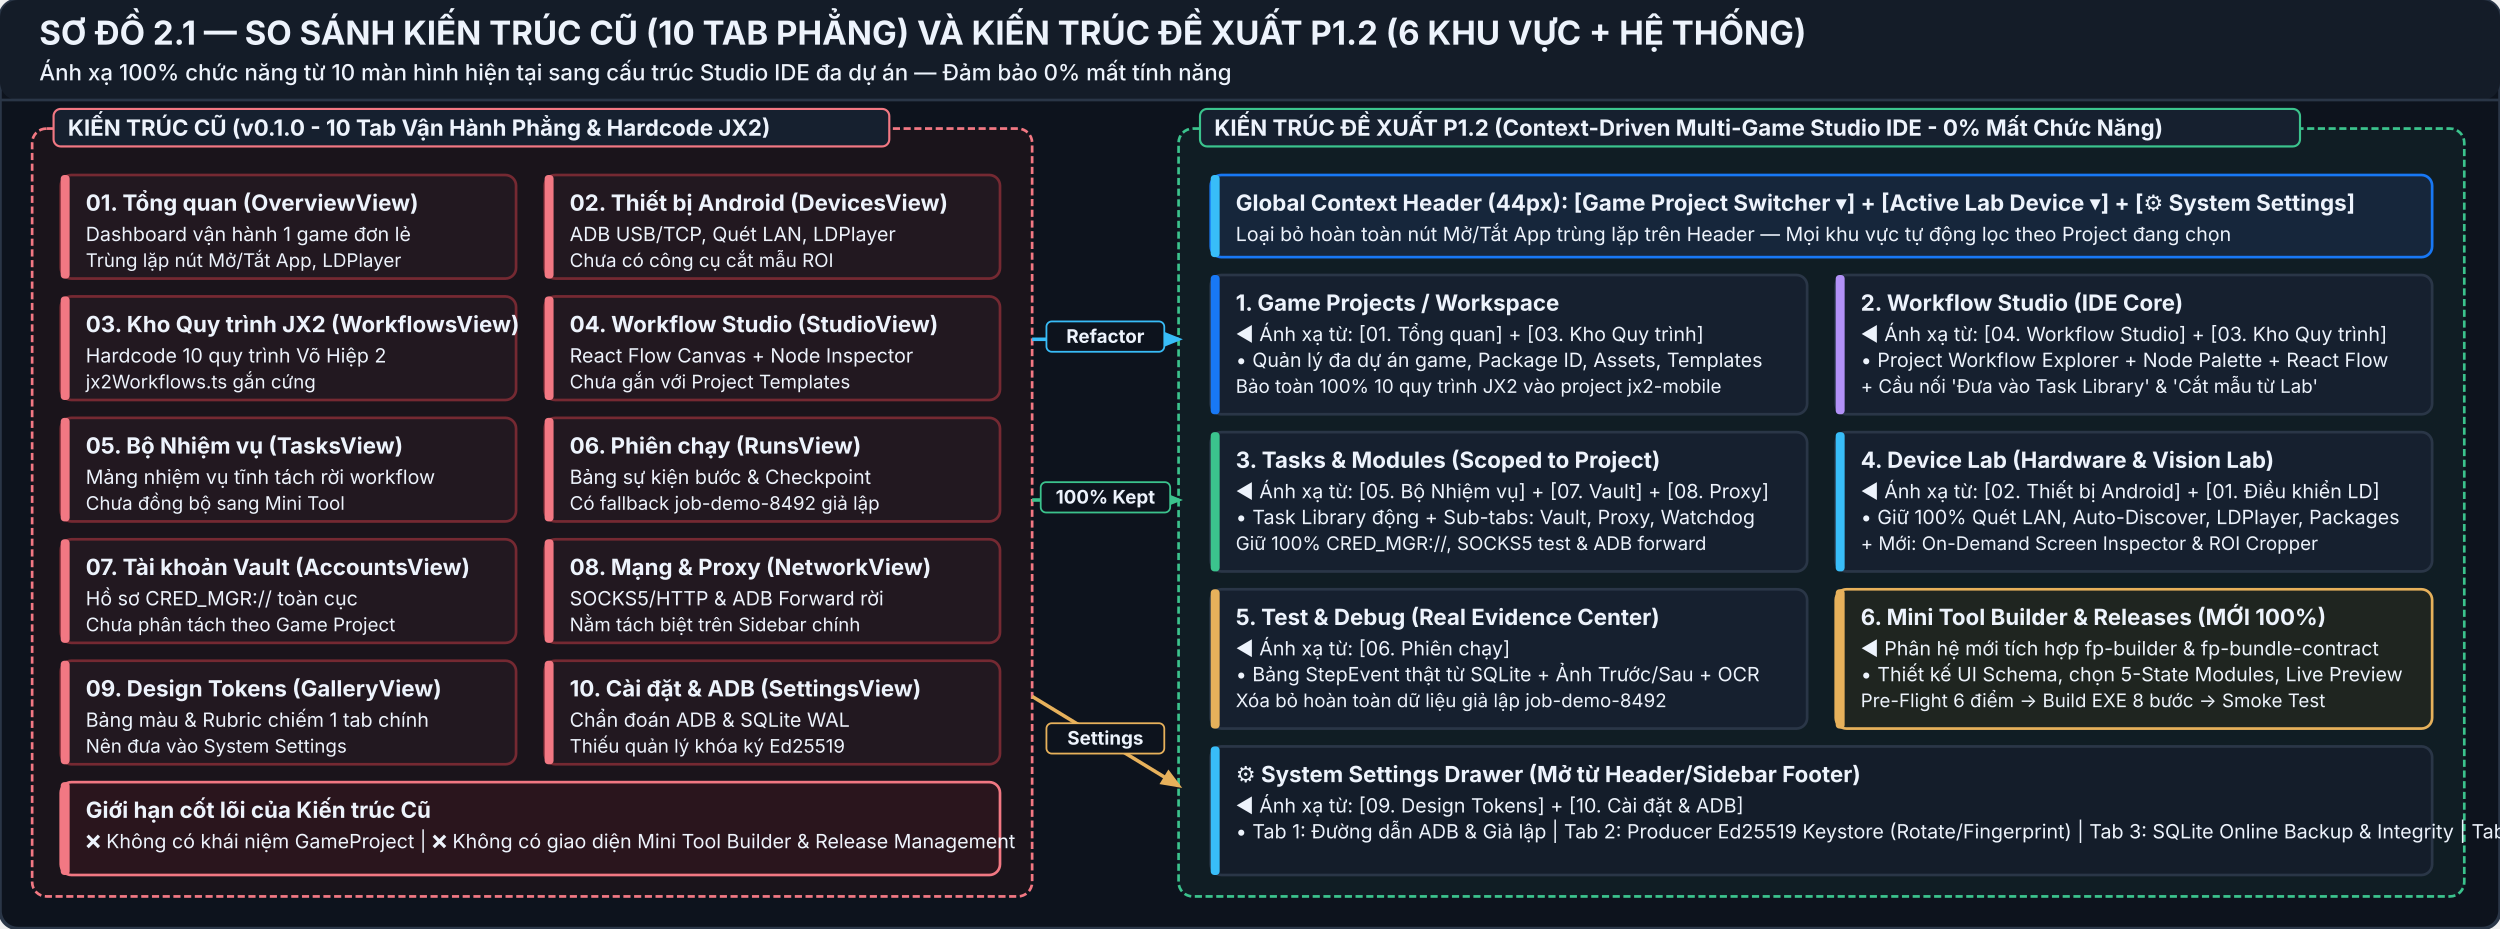
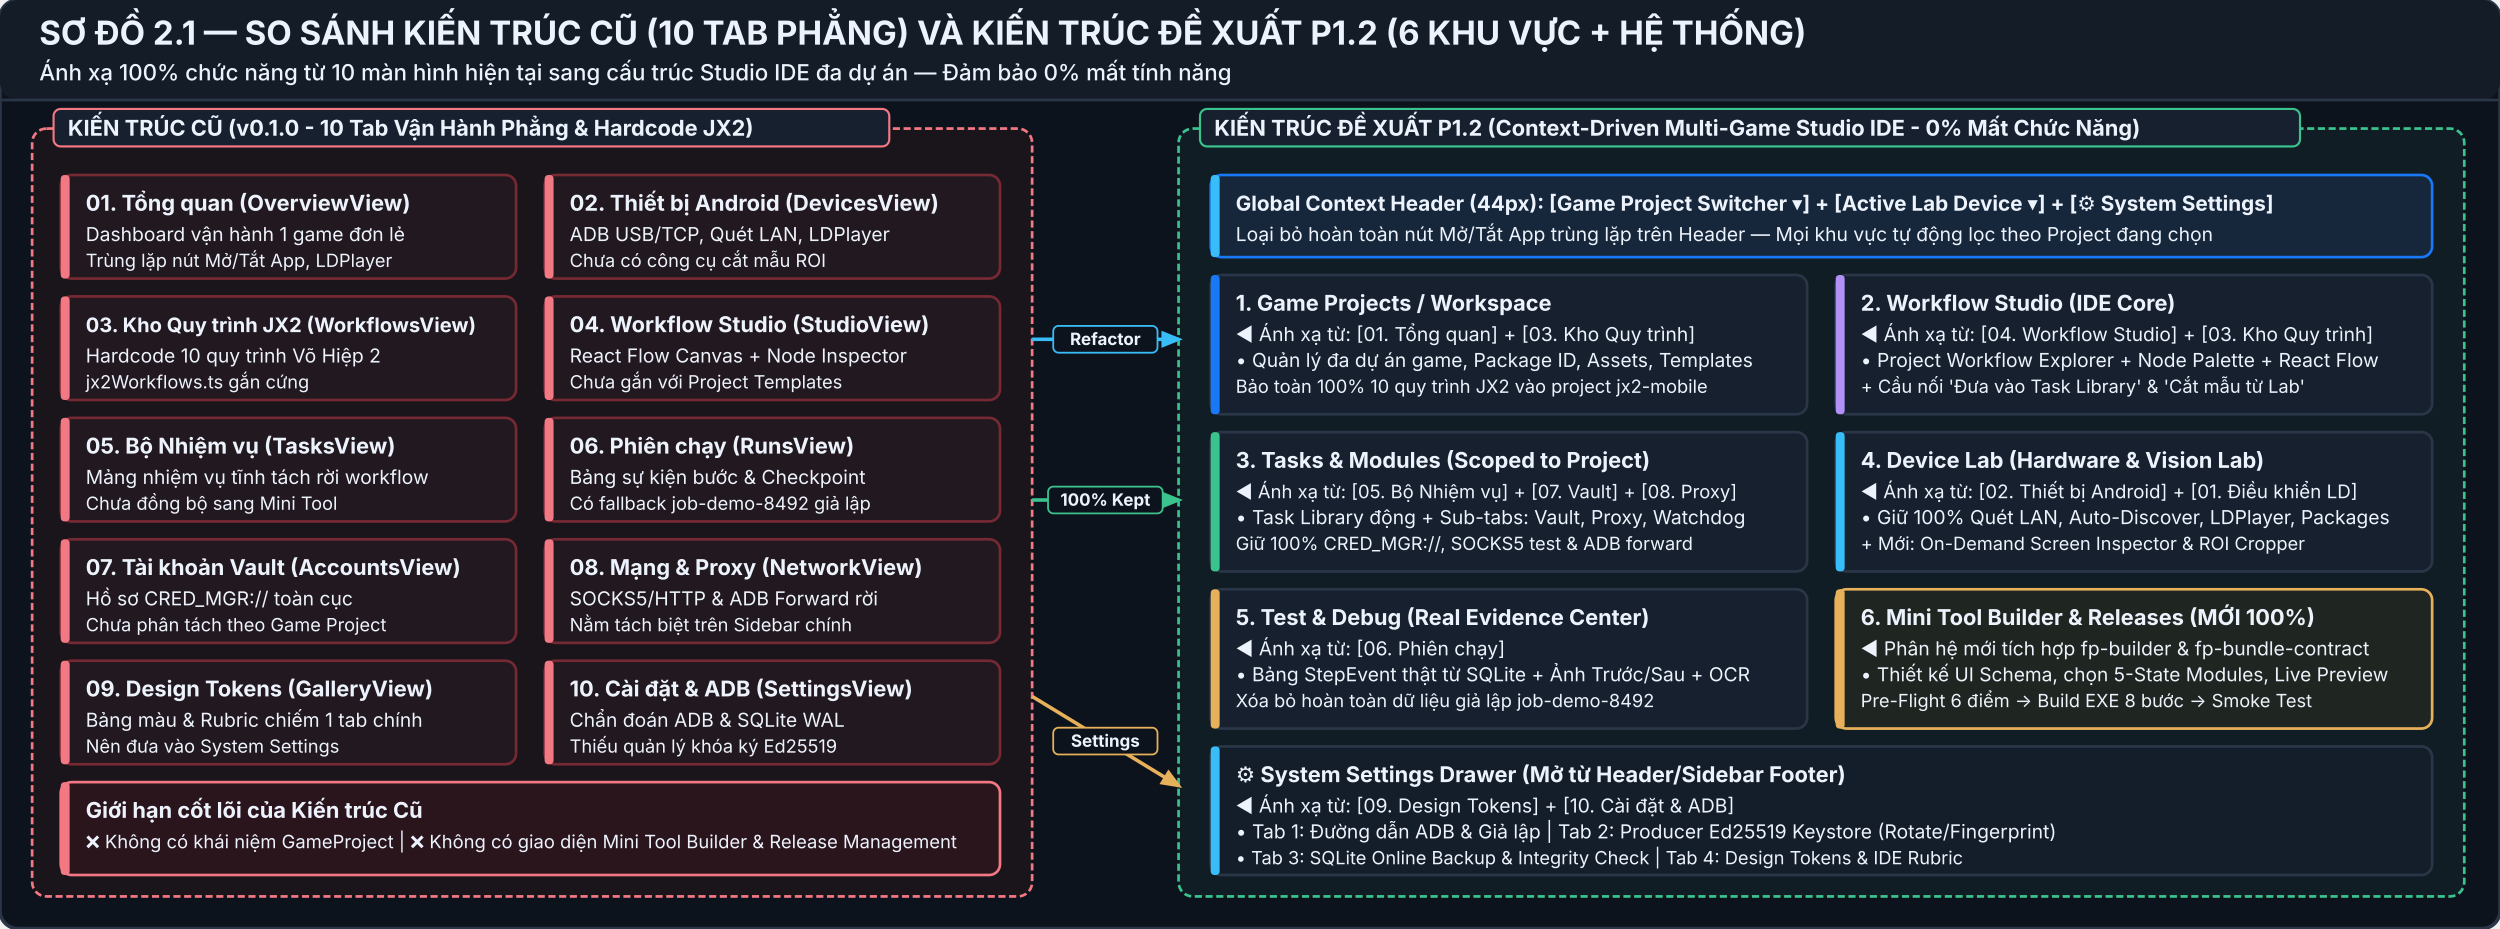
<svg xmlns="http://www.w3.org/2000/svg" viewBox="0 0 1400 520" width="1400" height="520">
  <defs>
    <style>
      text { font-family: 'Segoe UI', Inter, Roboto, Arial, sans-serif; fill: #EDF3FC; }
      .mono { font-family: Consolas, 'Courier New', monospace; }
      .title { font-size: 20px; font-weight: 700; fill: #FFFFFF; }
      .subtitle { font-size: 12.5px; font-weight: 500; fill: #8FA2BC; }
      .zone-title { font-size: 13.5px; font-weight: 700; letter-spacing: 0.4px; }
      .box-title { font-size: 13px; font-weight: 700; fill: #FFFFFF; }
      .box-sub { font-size: 11px; font-weight: 400; fill: #A9B8CC; }
      .box-code { font-family: Consolas, monospace; font-size: 10.5px; fill: #38BDF8; }
      .badge { font-size: 10px; font-weight: 700; }
-       .edge-label { font-size: 10.5px; font-weight: 600; fill: #38BDF8; }
+       .edge-label { font-size: 10px; font-weight: 600; fill: #38BDF8; }
    </style>
    <marker id="arrow-blue" viewBox="0 0 10 10" refX="8" refY="5" markerWidth="6" markerHeight="6" orient="auto-start-reverse">
      <path d="M 0 1 L 10 5 L 0 9 z" fill="#38BDF8" />
    </marker>
    <marker id="arrow-green" viewBox="0 0 10 10" refX="8" refY="5" markerWidth="6" markerHeight="6" orient="auto-start-reverse">
      <path d="M 0 1 L 10 5 L 0 9 z" fill="#3BC38D" />
    </marker>
    <marker id="arrow-amber" viewBox="0 0 10 10" refX="8" refY="5" markerWidth="6" markerHeight="6" orient="auto-start-reverse">
      <path d="M 0 1 L 10 5 L 0 9 z" fill="#E7B15B" />
    </marker>
    <marker id="arrow-red" viewBox="0 0 10 10" refX="8" refY="5" markerWidth="6" markerHeight="6" orient="auto-start-reverse">
      <path d="M 0 1 L 10 5 L 0 9 z" fill="#F27883" />
    </marker>
    <marker id="arrow-purple" viewBox="0 0 10 10" refX="8" refY="5" markerWidth="6" markerHeight="6" orient="auto-start-reverse">
      <path d="M 0 1 L 10 5 L 0 9 z" fill="#B291F7" />
    </marker>
  </defs>
  <rect x="0" y="0" width="1400" height="520" rx="10" fill="#0D131D" stroke="#2A3647" stroke-width="2" />
  <rect x="0" y="0" width="1400" height="56" rx="10" fill="#141C28" />
  <line x1="0" y1="56" x2="1400" y2="56" stroke="#2A3647" stroke-width="1.5" />
  <text x="22" y="25" fill="#FFFFFF" font-family="Segoe UI, Inter, Arial, sans-serif" font-size="18.5" font-weight="700">SƠ ĐỒ 2.1 — SO SÁNH KIẾN TRÚC CŨ (10 TAB PHẲNG) VÀ KIẾN TRÚC ĐỀ XUẤT P1.2 (6 KHU VỰC + HỆ THỐNG)</text>
  <text x="22" y="45" fill="#9FB2CC" font-family="Segoe UI, Inter, Arial, sans-serif" font-size="12.5" font-weight="500">Ánh xạ 100% chức năng từ 10 màn hình hiện tại sang cấu trúc Studio IDE đa dự án — Đảm bảo 0% mất tính năng</text>
  <rect x="18" y="72" width="560" height="430" rx="8" fill="#1A141B" stroke="#F27883" stroke-width="1.5" stroke-dasharray="4,2" />
  <rect x="30" y="61" width="468" height="21" rx="4" fill="#16202F" stroke="#F27883" stroke-width="1.2" />
-   <text x="38" y="76" fill="#F27883" font-family="Segoe UI, Inter, Arial, sans-serif" font-size="12.5" font-weight="700">KIẾN TRÚC CŨ (v0.1.0 - 10 Tab Vận Hành Phẳng &amp; Hardcode JX2)</text>
+   <text x="38" y="76" fill="#F27883" font-family="Segoe UI, Inter, Arial, sans-serif" font-size="12.2" font-weight="700">KIẾN TRÚC CŨ (v0.1.0 - 10 Tab Vận Hành Phẳng &amp; Hardcode JX2)</text>
  <rect x="34" y="98" width="255" height="58" rx="6" fill="#221820" stroke="#752932" stroke-width="1.5" />
  <rect x="34" y="98" width="5" height="58" rx="2" fill="#F27883" />
-   <text x="48" y="118" fill="#FFFFFF" font-family="Segoe UI, Inter, Arial, sans-serif" font-size="12.5" font-weight="700">01. Tổng quan (OverviewView)</text>
-   <text x="48" y="135" fill="#CAD5E2" font-family="Segoe UI, Inter, Arial, sans-serif" font-size="11">Dashboard vận hành 1 game đơn lẻ</text>
-   <text x="48" y="149.5" fill="#38BDF8" font-family="Consolas, monospace" font-size="10.5">Trùng lặp nút Mở/Tắt App, LDPlayer</text>
+   <text x="48" y="118" fill="#FFFFFF" font-family="Segoe UI, Inter, Arial, sans-serif" font-size="12.2" font-weight="700">01. Tổng quan (OverviewView)</text>
+   <text x="48" y="135" fill="#CAD5E2" font-family="Segoe UI, Inter, Arial, sans-serif" font-size="10.8">Dashboard vận hành 1 game đơn lẻ</text>
+   <text x="48" y="149.5" fill="#38BDF8" font-family="Consolas, monospace" font-size="10.2">Trùng lặp nút Mở/Tắt App, LDPlayer</text>
  <rect x="305" y="98" width="255" height="58" rx="6" fill="#221820" stroke="#752932" stroke-width="1.5" />
  <rect x="305" y="98" width="5" height="58" rx="2" fill="#F27883" />
-   <text x="319" y="118" fill="#FFFFFF" font-family="Segoe UI, Inter, Arial, sans-serif" font-size="12.5" font-weight="700">02. Thiết bị Android (DevicesView)</text>
-   <text x="319" y="135" fill="#CAD5E2" font-family="Segoe UI, Inter, Arial, sans-serif" font-size="11">ADB USB/TCP, Quét LAN, LDPlayer</text>
-   <text x="319" y="149.5" fill="#38BDF8" font-family="Consolas, monospace" font-size="10.5">Chưa có công cụ cắt mẫu ROI</text>
+   <text x="319" y="118" fill="#FFFFFF" font-family="Segoe UI, Inter, Arial, sans-serif" font-size="12.2" font-weight="700">02. Thiết bị Android (DevicesView)</text>
+   <text x="319" y="135" fill="#CAD5E2" font-family="Segoe UI, Inter, Arial, sans-serif" font-size="10.8">ADB USB/TCP, Quét LAN, LDPlayer</text>
+   <text x="319" y="149.5" fill="#38BDF8" font-family="Consolas, monospace" font-size="10.2">Chưa có công cụ cắt mẫu ROI</text>
  <rect x="34" y="166" width="255" height="58" rx="6" fill="#221820" stroke="#752932" stroke-width="1.5" />
  <rect x="34" y="166" width="5" height="58" rx="2" fill="#F27883" />
-   <text x="48" y="186" fill="#FFFFFF" font-family="Segoe UI, Inter, Arial, sans-serif" font-size="12.5" font-weight="700">03. Kho Quy trình JX2 (WorkflowsView)</text>
-   <text x="48" y="203" fill="#CAD5E2" font-family="Segoe UI, Inter, Arial, sans-serif" font-size="11">Hardcode 10 quy trình Võ Hiệp 2</text>
-   <text x="48" y="217.5" fill="#38BDF8" font-family="Consolas, monospace" font-size="10.5">jx2Workflows.ts gắn cứng</text>
+   <text x="48" y="186" fill="#FFFFFF" font-family="Segoe UI, Inter, Arial, sans-serif" font-size="11.25" font-weight="700">03. Kho Quy trình JX2 (WorkflowsView)</text>
+   <text x="48" y="203" fill="#CAD5E2" font-family="Segoe UI, Inter, Arial, sans-serif" font-size="10.8">Hardcode 10 quy trình Võ Hiệp 2</text>
+   <text x="48" y="217.5" fill="#38BDF8" font-family="Consolas, monospace" font-size="10.2">jx2Workflows.ts gắn cứng</text>
  <rect x="305" y="166" width="255" height="58" rx="6" fill="#221820" stroke="#752932" stroke-width="1.5" />
  <rect x="305" y="166" width="5" height="58" rx="2" fill="#F27883" />
-   <text x="319" y="186" fill="#FFFFFF" font-family="Segoe UI, Inter, Arial, sans-serif" font-size="12.5" font-weight="700">04. Workflow Studio (StudioView)</text>
-   <text x="319" y="203" fill="#CAD5E2" font-family="Segoe UI, Inter, Arial, sans-serif" font-size="11">React Flow Canvas + Node Inspector</text>
-   <text x="319" y="217.5" fill="#38BDF8" font-family="Consolas, monospace" font-size="10.5">Chưa gắn với Project Templates</text>
+   <text x="319" y="186" fill="#FFFFFF" font-family="Segoe UI, Inter, Arial, sans-serif" font-size="12.2" font-weight="700">04. Workflow Studio (StudioView)</text>
+   <text x="319" y="203" fill="#CAD5E2" font-family="Segoe UI, Inter, Arial, sans-serif" font-size="10.8">React Flow Canvas + Node Inspector</text>
+   <text x="319" y="217.5" fill="#38BDF8" font-family="Consolas, monospace" font-size="10.2">Chưa gắn với Project Templates</text>
  <rect x="34" y="234" width="255" height="58" rx="6" fill="#221820" stroke="#752932" stroke-width="1.5" />
  <rect x="34" y="234" width="5" height="58" rx="2" fill="#F27883" />
-   <text x="48" y="254" fill="#FFFFFF" font-family="Segoe UI, Inter, Arial, sans-serif" font-size="12.5" font-weight="700">05. Bộ Nhiệm vụ (TasksView)</text>
-   <text x="48" y="271" fill="#CAD5E2" font-family="Segoe UI, Inter, Arial, sans-serif" font-size="11">Mảng nhiệm vụ tĩnh tách rời workflow</text>
-   <text x="48" y="285.5" fill="#38BDF8" font-family="Consolas, monospace" font-size="10.5">Chưa đồng bộ sang Mini Tool</text>
+   <text x="48" y="254" fill="#FFFFFF" font-family="Segoe UI, Inter, Arial, sans-serif" font-size="12.2" font-weight="700">05. Bộ Nhiệm vụ (TasksView)</text>
+   <text x="48" y="271" fill="#CAD5E2" font-family="Segoe UI, Inter, Arial, sans-serif" font-size="10.8">Mảng nhiệm vụ tĩnh tách rời workflow</text>
+   <text x="48" y="285.5" fill="#38BDF8" font-family="Consolas, monospace" font-size="10.2">Chưa đồng bộ sang Mini Tool</text>
  <rect x="305" y="234" width="255" height="58" rx="6" fill="#221820" stroke="#752932" stroke-width="1.5" />
  <rect x="305" y="234" width="5" height="58" rx="2" fill="#F27883" />
-   <text x="319" y="254" fill="#FFFFFF" font-family="Segoe UI, Inter, Arial, sans-serif" font-size="12.5" font-weight="700">06. Phiên chạy (RunsView)</text>
-   <text x="319" y="271" fill="#CAD5E2" font-family="Segoe UI, Inter, Arial, sans-serif" font-size="11">Bảng sự kiện bước &amp; Checkpoint</text>
-   <text x="319" y="285.5" fill="#38BDF8" font-family="Consolas, monospace" font-size="10.5">Có fallback job-demo-8492 giả lập</text>
+   <text x="319" y="254" fill="#FFFFFF" font-family="Segoe UI, Inter, Arial, sans-serif" font-size="12.2" font-weight="700">06. Phiên chạy (RunsView)</text>
+   <text x="319" y="271" fill="#CAD5E2" font-family="Segoe UI, Inter, Arial, sans-serif" font-size="10.8">Bảng sự kiện bước &amp; Checkpoint</text>
+   <text x="319" y="285.5" fill="#38BDF8" font-family="Consolas, monospace" font-size="10.2">Có fallback job-demo-8492 giả lập</text>
  <rect x="34" y="302" width="255" height="58" rx="6" fill="#221820" stroke="#752932" stroke-width="1.5" />
  <rect x="34" y="302" width="5" height="58" rx="2" fill="#F27883" />
-   <text x="48" y="322" fill="#FFFFFF" font-family="Segoe UI, Inter, Arial, sans-serif" font-size="12.5" font-weight="700">07. Tài khoản Vault (AccountsView)</text>
-   <text x="48" y="339" fill="#CAD5E2" font-family="Segoe UI, Inter, Arial, sans-serif" font-size="11">Hồ sơ CRED_MGR:// toàn cục</text>
-   <text x="48" y="353.5" fill="#38BDF8" font-family="Consolas, monospace" font-size="10.5">Chưa phân tách theo Game Project</text>
+   <text x="48" y="322" fill="#FFFFFF" font-family="Segoe UI, Inter, Arial, sans-serif" font-size="12.2" font-weight="700">07. Tài khoản Vault (AccountsView)</text>
+   <text x="48" y="339" fill="#CAD5E2" font-family="Segoe UI, Inter, Arial, sans-serif" font-size="10.8">Hồ sơ CRED_MGR:// toàn cục</text>
+   <text x="48" y="353.5" fill="#38BDF8" font-family="Consolas, monospace" font-size="10.2">Chưa phân tách theo Game Project</text>
  <rect x="305" y="302" width="255" height="58" rx="6" fill="#221820" stroke="#752932" stroke-width="1.5" />
  <rect x="305" y="302" width="5" height="58" rx="2" fill="#F27883" />
-   <text x="319" y="322" fill="#FFFFFF" font-family="Segoe UI, Inter, Arial, sans-serif" font-size="12.5" font-weight="700">08. Mạng &amp; Proxy (NetworkView)</text>
-   <text x="319" y="339" fill="#CAD5E2" font-family="Segoe UI, Inter, Arial, sans-serif" font-size="11">SOCKS5/HTTP &amp; ADB Forward rời</text>
-   <text x="319" y="353.5" fill="#38BDF8" font-family="Consolas, monospace" font-size="10.5">Nằm tách biệt trên Sidebar chính</text>
+   <text x="319" y="322" fill="#FFFFFF" font-family="Segoe UI, Inter, Arial, sans-serif" font-size="12.2" font-weight="700">08. Mạng &amp; Proxy (NetworkView)</text>
+   <text x="319" y="339" fill="#CAD5E2" font-family="Segoe UI, Inter, Arial, sans-serif" font-size="10.8">SOCKS5/HTTP &amp; ADB Forward rời</text>
+   <text x="319" y="353.5" fill="#38BDF8" font-family="Consolas, monospace" font-size="10.2">Nằm tách biệt trên Sidebar chính</text>
  <rect x="34" y="370" width="255" height="58" rx="6" fill="#221820" stroke="#752932" stroke-width="1.5" />
  <rect x="34" y="370" width="5" height="58" rx="2" fill="#F27883" />
-   <text x="48" y="390" fill="#FFFFFF" font-family="Segoe UI, Inter, Arial, sans-serif" font-size="12.5" font-weight="700">09. Design Tokens (GalleryView)</text>
-   <text x="48" y="407" fill="#CAD5E2" font-family="Segoe UI, Inter, Arial, sans-serif" font-size="11">Bảng màu &amp; Rubric chiếm 1 tab chính</text>
-   <text x="48" y="421.5" fill="#38BDF8" font-family="Consolas, monospace" font-size="10.5">Nên đưa vào System Settings</text>
+   <text x="48" y="390" fill="#FFFFFF" font-family="Segoe UI, Inter, Arial, sans-serif" font-size="12.2" font-weight="700">09. Design Tokens (GalleryView)</text>
+   <text x="48" y="407" fill="#CAD5E2" font-family="Segoe UI, Inter, Arial, sans-serif" font-size="10.8">Bảng màu &amp; Rubric chiếm 1 tab chính</text>
+   <text x="48" y="421.5" fill="#38BDF8" font-family="Consolas, monospace" font-size="10.2">Nên đưa vào System Settings</text>
  <rect x="305" y="370" width="255" height="58" rx="6" fill="#221820" stroke="#752932" stroke-width="1.5" />
  <rect x="305" y="370" width="5" height="58" rx="2" fill="#F27883" />
-   <text x="319" y="390" fill="#FFFFFF" font-family="Segoe UI, Inter, Arial, sans-serif" font-size="12.5" font-weight="700">10. Cài đặt &amp; ADB (SettingsView)</text>
-   <text x="319" y="407" fill="#CAD5E2" font-family="Segoe UI, Inter, Arial, sans-serif" font-size="11">Chẩn đoán ADB &amp; SQLite WAL</text>
-   <text x="319" y="421.5" fill="#38BDF8" font-family="Consolas, monospace" font-size="10.5">Thiếu quản lý khóa ký Ed25519</text>
+   <text x="319" y="390" fill="#FFFFFF" font-family="Segoe UI, Inter, Arial, sans-serif" font-size="12.2" font-weight="700">10. Cài đặt &amp; ADB (SettingsView)</text>
+   <text x="319" y="407" fill="#CAD5E2" font-family="Segoe UI, Inter, Arial, sans-serif" font-size="10.8">Chẩn đoán ADB &amp; SQLite WAL</text>
+   <text x="319" y="421.5" fill="#38BDF8" font-family="Consolas, monospace" font-size="10.2">Thiếu quản lý khóa ký Ed25519</text>
  <rect x="34" y="438" width="526" height="52" rx="6" fill="#2A151D" stroke="#F27883" stroke-width="1.5" />
  <rect x="34" y="438" width="5" height="52" rx="2" fill="#F27883" />
-   <text x="48" y="458" fill="#FFFFFF" font-family="Segoe UI, Inter, Arial, sans-serif" font-size="12.5" font-weight="700">Giới hạn cốt lõi của Kiến trúc Cũ</text>
-   <text x="48" y="475" fill="#CAD5E2" font-family="Segoe UI, Inter, Arial, sans-serif" font-size="11">❌ Không có khái niệm GameProject | ❌ Không có giao diện Mini Tool Builder &amp; Release Management</text>
+   <text x="48" y="458" fill="#FFFFFF" font-family="Segoe UI, Inter, Arial, sans-serif" font-size="12.2" font-weight="700">Giới hạn cốt lõi của Kiến trúc Cũ</text>
+   <text x="48" y="475" fill="#CAD5E2" font-family="Segoe UI, Inter, Arial, sans-serif" font-size="10.31">❌ Không có khái niệm GameProject | ❌ Không có giao diện Mini Tool Builder &amp; Release Management</text>
  <rect x="660" y="72" width="720" height="430" rx="8" fill="#101D24" stroke="#3BC38D" stroke-width="1.5" stroke-dasharray="4,2" />
  <rect x="672" y="61" width="616" height="21" rx="4" fill="#16202F" stroke="#3BC38D" stroke-width="1.2" />
-   <text x="680" y="76" fill="#3BC38D" font-family="Segoe UI, Inter, Arial, sans-serif" font-size="12.5" font-weight="700">KIẾN TRÚC ĐỀ XUẤT P1.2 (Context-Driven Multi-Game Studio IDE - 0% Mất Chức Năng)</text>
+   <text x="680" y="76" fill="#3BC38D" font-family="Segoe UI, Inter, Arial, sans-serif" font-size="12.2" font-weight="700">KIẾN TRÚC ĐỀ XUẤT P1.2 (Context-Driven Multi-Game Studio IDE - 0% Mất Chức Năng)</text>
  <rect x="678" y="98" width="684" height="46" rx="6" fill="#16263B" stroke="#1878F5" stroke-width="1.5" />
  <rect x="678" y="98" width="5" height="46" rx="2" fill="#38BDF8" />
-   <text x="692" y="118" fill="#FFFFFF" font-family="Segoe UI, Inter, Arial, sans-serif" font-size="12.5" font-weight="700">Global Context Header (44px): [Game Project Switcher ▾] + [Active Lab Device ▾] + [⚙️ System Settings]</text>
-   <text x="692" y="135" fill="#CAD5E2" font-family="Segoe UI, Inter, Arial, sans-serif" font-size="11">Loại bỏ hoàn toàn nút Mở/Tắt App trùng lặp trên Header — Mọi khu vực tự động lọc theo Project đang chọn</text>
+   <text x="692" y="118" fill="#FFFFFF" font-family="Segoe UI, Inter, Arial, sans-serif" font-size="11.59" font-weight="700">Global Context Header (44px): [Game Project Switcher ▾] + [Active Lab Device ▾] + [⚙️ System Settings]</text>
+   <text x="692" y="135" fill="#CAD5E2" font-family="Segoe UI, Inter, Arial, sans-serif" font-size="10.8">Loại bỏ hoàn toàn nút Mở/Tắt App trùng lặp trên Header — Mọi khu vực tự động lọc theo Project đang chọn</text>
  <rect x="678" y="154" width="334" height="78" rx="6" fill="#16202F" stroke="#2A3647" stroke-width="1.5" />
  <rect x="678" y="154" width="5" height="78" rx="2" fill="#1878F5" />
-   <text x="692" y="174" fill="#FFFFFF" font-family="Segoe UI, Inter, Arial, sans-serif" font-size="12.5" font-weight="700">1. Game Projects / Workspace</text>
-   <text x="692" y="191" fill="#CAD5E2" font-family="Segoe UI, Inter, Arial, sans-serif" font-size="11">◀ Ánh xạ từ: [01. Tổng quan] + [03. Kho Quy trình]</text>
-   <text x="692" y="205.5" fill="#CAD5E2" font-family="Segoe UI, Inter, Arial, sans-serif" font-size="11">• Quản lý đa dự án game, Package ID, Assets, Templates</text>
-   <text x="692" y="220.0" fill="#38BDF8" font-family="Consolas, monospace" font-size="10.5">Bảo toàn 100% 10 quy trình JX2 vào project jx2-mobile</text>
+   <text x="692" y="174" fill="#FFFFFF" font-family="Segoe UI, Inter, Arial, sans-serif" font-size="12.2" font-weight="700">1. Game Projects / Workspace</text>
+   <text x="692" y="191" fill="#CAD5E2" font-family="Segoe UI, Inter, Arial, sans-serif" font-size="10.8">◀ Ánh xạ từ: [01. Tổng quan] + [03. Kho Quy trình]</text>
+   <text x="692" y="205.5" fill="#CAD5E2" font-family="Segoe UI, Inter, Arial, sans-serif" font-size="10.8">• Quản lý đa dự án game, Package ID, Assets, Templates</text>
+   <text x="692" y="220.0" fill="#38BDF8" font-family="Consolas, monospace" font-size="10.2">Bảo toàn 100% 10 quy trình JX2 vào project jx2-mobile</text>
  <rect x="1028" y="154" width="334" height="78" rx="6" fill="#16202F" stroke="#2A3647" stroke-width="1.5" />
  <rect x="1028" y="154" width="5" height="78" rx="2" fill="#B291F7" />
-   <text x="1042" y="174" fill="#FFFFFF" font-family="Segoe UI, Inter, Arial, sans-serif" font-size="12.5" font-weight="700">2. Workflow Studio (IDE Core)</text>
-   <text x="1042" y="191" fill="#CAD5E2" font-family="Segoe UI, Inter, Arial, sans-serif" font-size="11">◀ Ánh xạ từ: [04. Workflow Studio] + [03. Kho Quy trình]</text>
-   <text x="1042" y="205.5" fill="#CAD5E2" font-family="Segoe UI, Inter, Arial, sans-serif" font-size="11">• Project Workflow Explorer + Node Palette + React Flow</text>
-   <text x="1042" y="220.0" fill="#38BDF8" font-family="Consolas, monospace" font-size="10.5">+ Cầu nối 'Đưa vào Task Library' &amp; 'Cắt mẫu từ Lab'</text>
+   <text x="1042" y="174" fill="#FFFFFF" font-family="Segoe UI, Inter, Arial, sans-serif" font-size="12.2" font-weight="700">2. Workflow Studio (IDE Core)</text>
+   <text x="1042" y="191" fill="#CAD5E2" font-family="Segoe UI, Inter, Arial, sans-serif" font-size="10.71">◀ Ánh xạ từ: [04. Workflow Studio] + [03. Kho Quy trình]</text>
+   <text x="1042" y="205.5" fill="#CAD5E2" font-family="Segoe UI, Inter, Arial, sans-serif" font-size="10.8">• Project Workflow Explorer + Node Palette + React Flow</text>
+   <text x="1042" y="220.0" fill="#38BDF8" font-family="Consolas, monospace" font-size="10.2">+ Cầu nối 'Đưa vào Task Library' &amp; 'Cắt mẫu từ Lab'</text>
  <rect x="678" y="242" width="334" height="78" rx="6" fill="#16202F" stroke="#2A3647" stroke-width="1.5" />
  <rect x="678" y="242" width="5" height="78" rx="2" fill="#3BC38D" />
-   <text x="692" y="262" fill="#FFFFFF" font-family="Segoe UI, Inter, Arial, sans-serif" font-size="12.5" font-weight="700">3. Tasks &amp; Modules (Scoped to Project)</text>
-   <text x="692" y="279" fill="#CAD5E2" font-family="Segoe UI, Inter, Arial, sans-serif" font-size="11">◀ Ánh xạ từ: [05. Bộ Nhiệm vụ] + [07. Vault] + [08. Proxy]</text>
-   <text x="692" y="293.5" fill="#CAD5E2" font-family="Segoe UI, Inter, Arial, sans-serif" font-size="11">• Task Library động + Sub-tabs: Vault, Proxy, Watchdog</text>
-   <text x="692" y="308.0" fill="#38BDF8" font-family="Consolas, monospace" font-size="10.5">Giữ 100% CRED_MGR://, SOCKS5 test &amp; ADB forward</text>
+   <text x="692" y="262" fill="#FFFFFF" font-family="Segoe UI, Inter, Arial, sans-serif" font-size="12.2" font-weight="700">3. Tasks &amp; Modules (Scoped to Project)</text>
+   <text x="692" y="279" fill="#CAD5E2" font-family="Segoe UI, Inter, Arial, sans-serif" font-size="10.34">◀ Ánh xạ từ: [05. Bộ Nhiệm vụ] + [07. Vault] + [08. Proxy]</text>
+   <text x="692" y="293.5" fill="#CAD5E2" font-family="Segoe UI, Inter, Arial, sans-serif" font-size="10.8">• Task Library động + Sub-tabs: Vault, Proxy, Watchdog</text>
+   <text x="692" y="308.0" fill="#38BDF8" font-family="Consolas, monospace" font-size="10.2">Giữ 100% CRED_MGR://, SOCKS5 test &amp; ADB forward</text>
  <rect x="1028" y="242" width="334" height="78" rx="6" fill="#16202F" stroke="#2A3647" stroke-width="1.5" />
  <rect x="1028" y="242" width="5" height="78" rx="2" fill="#38BDF8" />
-   <text x="1042" y="262" fill="#FFFFFF" font-family="Segoe UI, Inter, Arial, sans-serif" font-size="12.5" font-weight="700">4. Device Lab (Hardware &amp; Vision Lab)</text>
-   <text x="1042" y="279" fill="#CAD5E2" font-family="Segoe UI, Inter, Arial, sans-serif" font-size="11">◀ Ánh xạ từ: [02. Thiết bị Android] + [01. Điều khiển LD]</text>
-   <text x="1042" y="293.5" fill="#CAD5E2" font-family="Segoe UI, Inter, Arial, sans-serif" font-size="11">• Giữ 100% Quét LAN, Auto-Discover, LDPlayer, Packages</text>
-   <text x="1042" y="308.0" fill="#38BDF8" font-family="Consolas, monospace" font-size="10.5">+ Mới: On-Demand Screen Inspector &amp; ROI Cropper</text>
+   <text x="1042" y="262" fill="#FFFFFF" font-family="Segoe UI, Inter, Arial, sans-serif" font-size="12.2" font-weight="700">4. Device Lab (Hardware &amp; Vision Lab)</text>
+   <text x="1042" y="279" fill="#CAD5E2" font-family="Segoe UI, Inter, Arial, sans-serif" font-size="10.53">◀ Ánh xạ từ: [02. Thiết bị Android] + [01. Điều khiển LD]</text>
+   <text x="1042" y="293.5" fill="#CAD5E2" font-family="Segoe UI, Inter, Arial, sans-serif" font-size="10.8">• Giữ 100% Quét LAN, Auto-Discover, LDPlayer, Packages</text>
+   <text x="1042" y="308.0" fill="#38BDF8" font-family="Consolas, monospace" font-size="10.2">+ Mới: On-Demand Screen Inspector &amp; ROI Cropper</text>
  <rect x="678" y="330" width="334" height="78" rx="6" fill="#16202F" stroke="#2A3647" stroke-width="1.5" />
  <rect x="678" y="330" width="5" height="78" rx="2" fill="#E7B15B" />
-   <text x="692" y="350" fill="#FFFFFF" font-family="Segoe UI, Inter, Arial, sans-serif" font-size="12.5" font-weight="700">5. Test &amp; Debug (Real Evidence Center)</text>
-   <text x="692" y="367" fill="#CAD5E2" font-family="Segoe UI, Inter, Arial, sans-serif" font-size="11">◀ Ánh xạ từ: [06. Phiên chạy]</text>
-   <text x="692" y="381.5" fill="#CAD5E2" font-family="Segoe UI, Inter, Arial, sans-serif" font-size="11">• Bảng StepEvent thật từ SQLite + Ảnh Trước/Sau + OCR</text>
-   <text x="692" y="396.0" fill="#38BDF8" font-family="Consolas, monospace" font-size="10.5">Xóa bỏ hoàn toàn dữ liệu giả lập job-demo-8492</text>
+   <text x="692" y="350" fill="#FFFFFF" font-family="Segoe UI, Inter, Arial, sans-serif" font-size="12.2" font-weight="700">5. Test &amp; Debug (Real Evidence Center)</text>
+   <text x="692" y="367" fill="#CAD5E2" font-family="Segoe UI, Inter, Arial, sans-serif" font-size="10.8">◀ Ánh xạ từ: [06. Phiên chạy]</text>
+   <text x="692" y="381.5" fill="#CAD5E2" font-family="Segoe UI, Inter, Arial, sans-serif" font-size="10.8">• Bảng StepEvent thật từ SQLite + Ảnh Trước/Sau + OCR</text>
+   <text x="692" y="396.0" fill="#38BDF8" font-family="Consolas, monospace" font-size="10.2">Xóa bỏ hoàn toàn dữ liệu giả lập job-demo-8492</text>
  <rect x="1028" y="330" width="334" height="78" rx="6" fill="#1F2520" stroke="#E7B15B" stroke-width="1.5" />
  <rect x="1028" y="330" width="5" height="78" rx="2" fill="#E7B15B" />
-   <text x="1042" y="350" fill="#FFFFFF" font-family="Segoe UI, Inter, Arial, sans-serif" font-size="12.5" font-weight="700">6. Mini Tool Builder &amp; Releases (MỚI 100%)</text>
-   <text x="1042" y="367" fill="#CAD5E2" font-family="Segoe UI, Inter, Arial, sans-serif" font-size="11">◀ Phân hệ mới tích hợp fp-builder &amp; fp-bundle-contract</text>
-   <text x="1042" y="381.5" fill="#CAD5E2" font-family="Segoe UI, Inter, Arial, sans-serif" font-size="11">• Thiết kế UI Schema, chọn 5-State Modules, Live Preview</text>
-   <text x="1042" y="396.0" fill="#38BDF8" font-family="Consolas, monospace" font-size="10.5">Pre-Flight 6 điểm -&gt; Build EXE 8 bước -&gt; Smoke Test</text>
+   <text x="1042" y="350" fill="#FFFFFF" font-family="Segoe UI, Inter, Arial, sans-serif" font-size="12.2" font-weight="700">6. Mini Tool Builder &amp; Releases (MỚI 100%)</text>
+   <text x="1042" y="367" fill="#CAD5E2" font-family="Segoe UI, Inter, Arial, sans-serif" font-size="10.8">◀ Phân hệ mới tích hợp fp-builder &amp; fp-bundle-contract</text>
+   <text x="1042" y="381.5" fill="#CAD5E2" font-family="Segoe UI, Inter, Arial, sans-serif" font-size="10.71">• Thiết kế UI Schema, chọn 5-State Modules, Live Preview</text>
+   <text x="1042" y="396.0" fill="#38BDF8" font-family="Consolas, monospace" font-size="10.2">Pre-Flight 6 điểm -&gt; Build EXE 8 bước -&gt; Smoke Test</text>
  <rect x="678" y="418" width="684" height="72" rx="6" fill="#141D2A" stroke="#2A3647" stroke-width="1.5" />
  <rect x="678" y="418" width="5" height="72" rx="2" fill="#38BDF8" />
-   <text x="692" y="438" fill="#FFFFFF" font-family="Segoe UI, Inter, Arial, sans-serif" font-size="12.5" font-weight="700">⚙️ System Settings Drawer (Mở từ Header/Sidebar Footer)</text>
-   <text x="692" y="455" fill="#CAD5E2" font-family="Segoe UI, Inter, Arial, sans-serif" font-size="11">◀ Ánh xạ từ: [09. Design Tokens] + [10. Cài đặt &amp; ADB]</text>
-   <text x="692" y="469.5" fill="#CAD5E2" font-family="Segoe UI, Inter, Arial, sans-serif" font-size="11">• Tab 1: Đường dẫn ADB &amp; Giả lập | Tab 2: Producer Ed25519 Keystore (Rotate/Fingerprint) | Tab 3: SQLite Online Backup &amp; Integrity | Tab 4: Design Tokens</text>
+   <text x="692" y="438" fill="#FFFFFF" font-family="Segoe UI, Inter, Arial, sans-serif" font-size="12.2" font-weight="700">⚙️ System Settings Drawer (Mở từ Header/Sidebar Footer)</text>
+   <text x="692" y="455" fill="#CAD5E2" font-family="Segoe UI, Inter, Arial, sans-serif" font-size="10.8">◀ Ánh xạ từ: [09. Design Tokens] + [10. Cài đặt &amp; ADB]</text>
+   <text x="692" y="469.5" fill="#CAD5E2" font-family="Segoe UI, Inter, Arial, sans-serif" font-size="10.8">• Tab 1: Đường dẫn ADB &amp; Giả lập | Tab 2: Producer Ed25519 Keystore (Rotate/Fingerprint)</text>
+   <text x="692" y="484.0" fill="#38BDF8" font-family="Consolas, monospace" font-size="10.2">• Tab 3: SQLite Online Backup &amp; Integrity Check | Tab 4: Design Tokens &amp; IDE Rubric</text>
  <line x1="578" y1="190" x2="660" y2="190" stroke="#38BDF8" stroke-width="2" marker-end="url(#arrow-blue)" />
-   <rect x="586.0" y="180.0" width="66.0" height="17" rx="3" fill="#0D131D" stroke="#38BDF8" stroke-width="1" />
-   <text x="619.0" y="192.0" text-anchor="middle" fill="#38BDF8" font-family="Segoe UI, Inter, Arial, sans-serif" font-size="10.5" font-weight="700">Refactor</text>
+   <rect x="589.8" y="182.5" width="58.4" height="15.0" rx="3" fill="#0D131D" stroke="#38BDF8" stroke-width="1" />
+   <text x="619.0" y="193.2" text-anchor="middle" fill="#38BDF8" font-family="Segoe UI, Inter, Arial, sans-serif" font-size="9.5" font-weight="700">Refactor</text>
  <line x1="578" y1="280" x2="660" y2="280" stroke="#3BC38D" stroke-width="2" marker-end="url(#arrow-green)" />
-   <rect x="582.8" y="270.0" width="72.5" height="17" rx="3" fill="#0D131D" stroke="#3BC38D" stroke-width="1" />
-   <text x="619.0" y="282.0" text-anchor="middle" fill="#3BC38D" font-family="Segoe UI, Inter, Arial, sans-serif" font-size="10.5" font-weight="700">100% Kept</text>
+   <rect x="586.9" y="272.5" width="64.2" height="15.0" rx="3" fill="#0D131D" stroke="#3BC38D" stroke-width="1" />
+   <text x="619.0" y="283.2" text-anchor="middle" fill="#3BC38D" font-family="Segoe UI, Inter, Arial, sans-serif" font-size="9.5" font-weight="700">100% Kept</text>
  <line x1="578" y1="390" x2="660" y2="440" stroke="#E7B15B" stroke-width="2" marker-end="url(#arrow-amber)" />
-   <rect x="586.0" y="405.0" width="66.0" height="17" rx="3" fill="#0D131D" stroke="#E7B15B" stroke-width="1" />
-   <text x="619.0" y="417.0" text-anchor="middle" fill="#E7B15B" font-family="Segoe UI, Inter, Arial, sans-serif" font-size="10.5" font-weight="700">Settings</text>
+   <rect x="589.8" y="407.5" width="58.4" height="15.0" rx="3" fill="#0D131D" stroke="#E7B15B" stroke-width="1" />
+   <text x="619.0" y="418.2" text-anchor="middle" fill="#E7B15B" font-family="Segoe UI, Inter, Arial, sans-serif" font-size="9.5" font-weight="700">Settings</text>
</svg>
